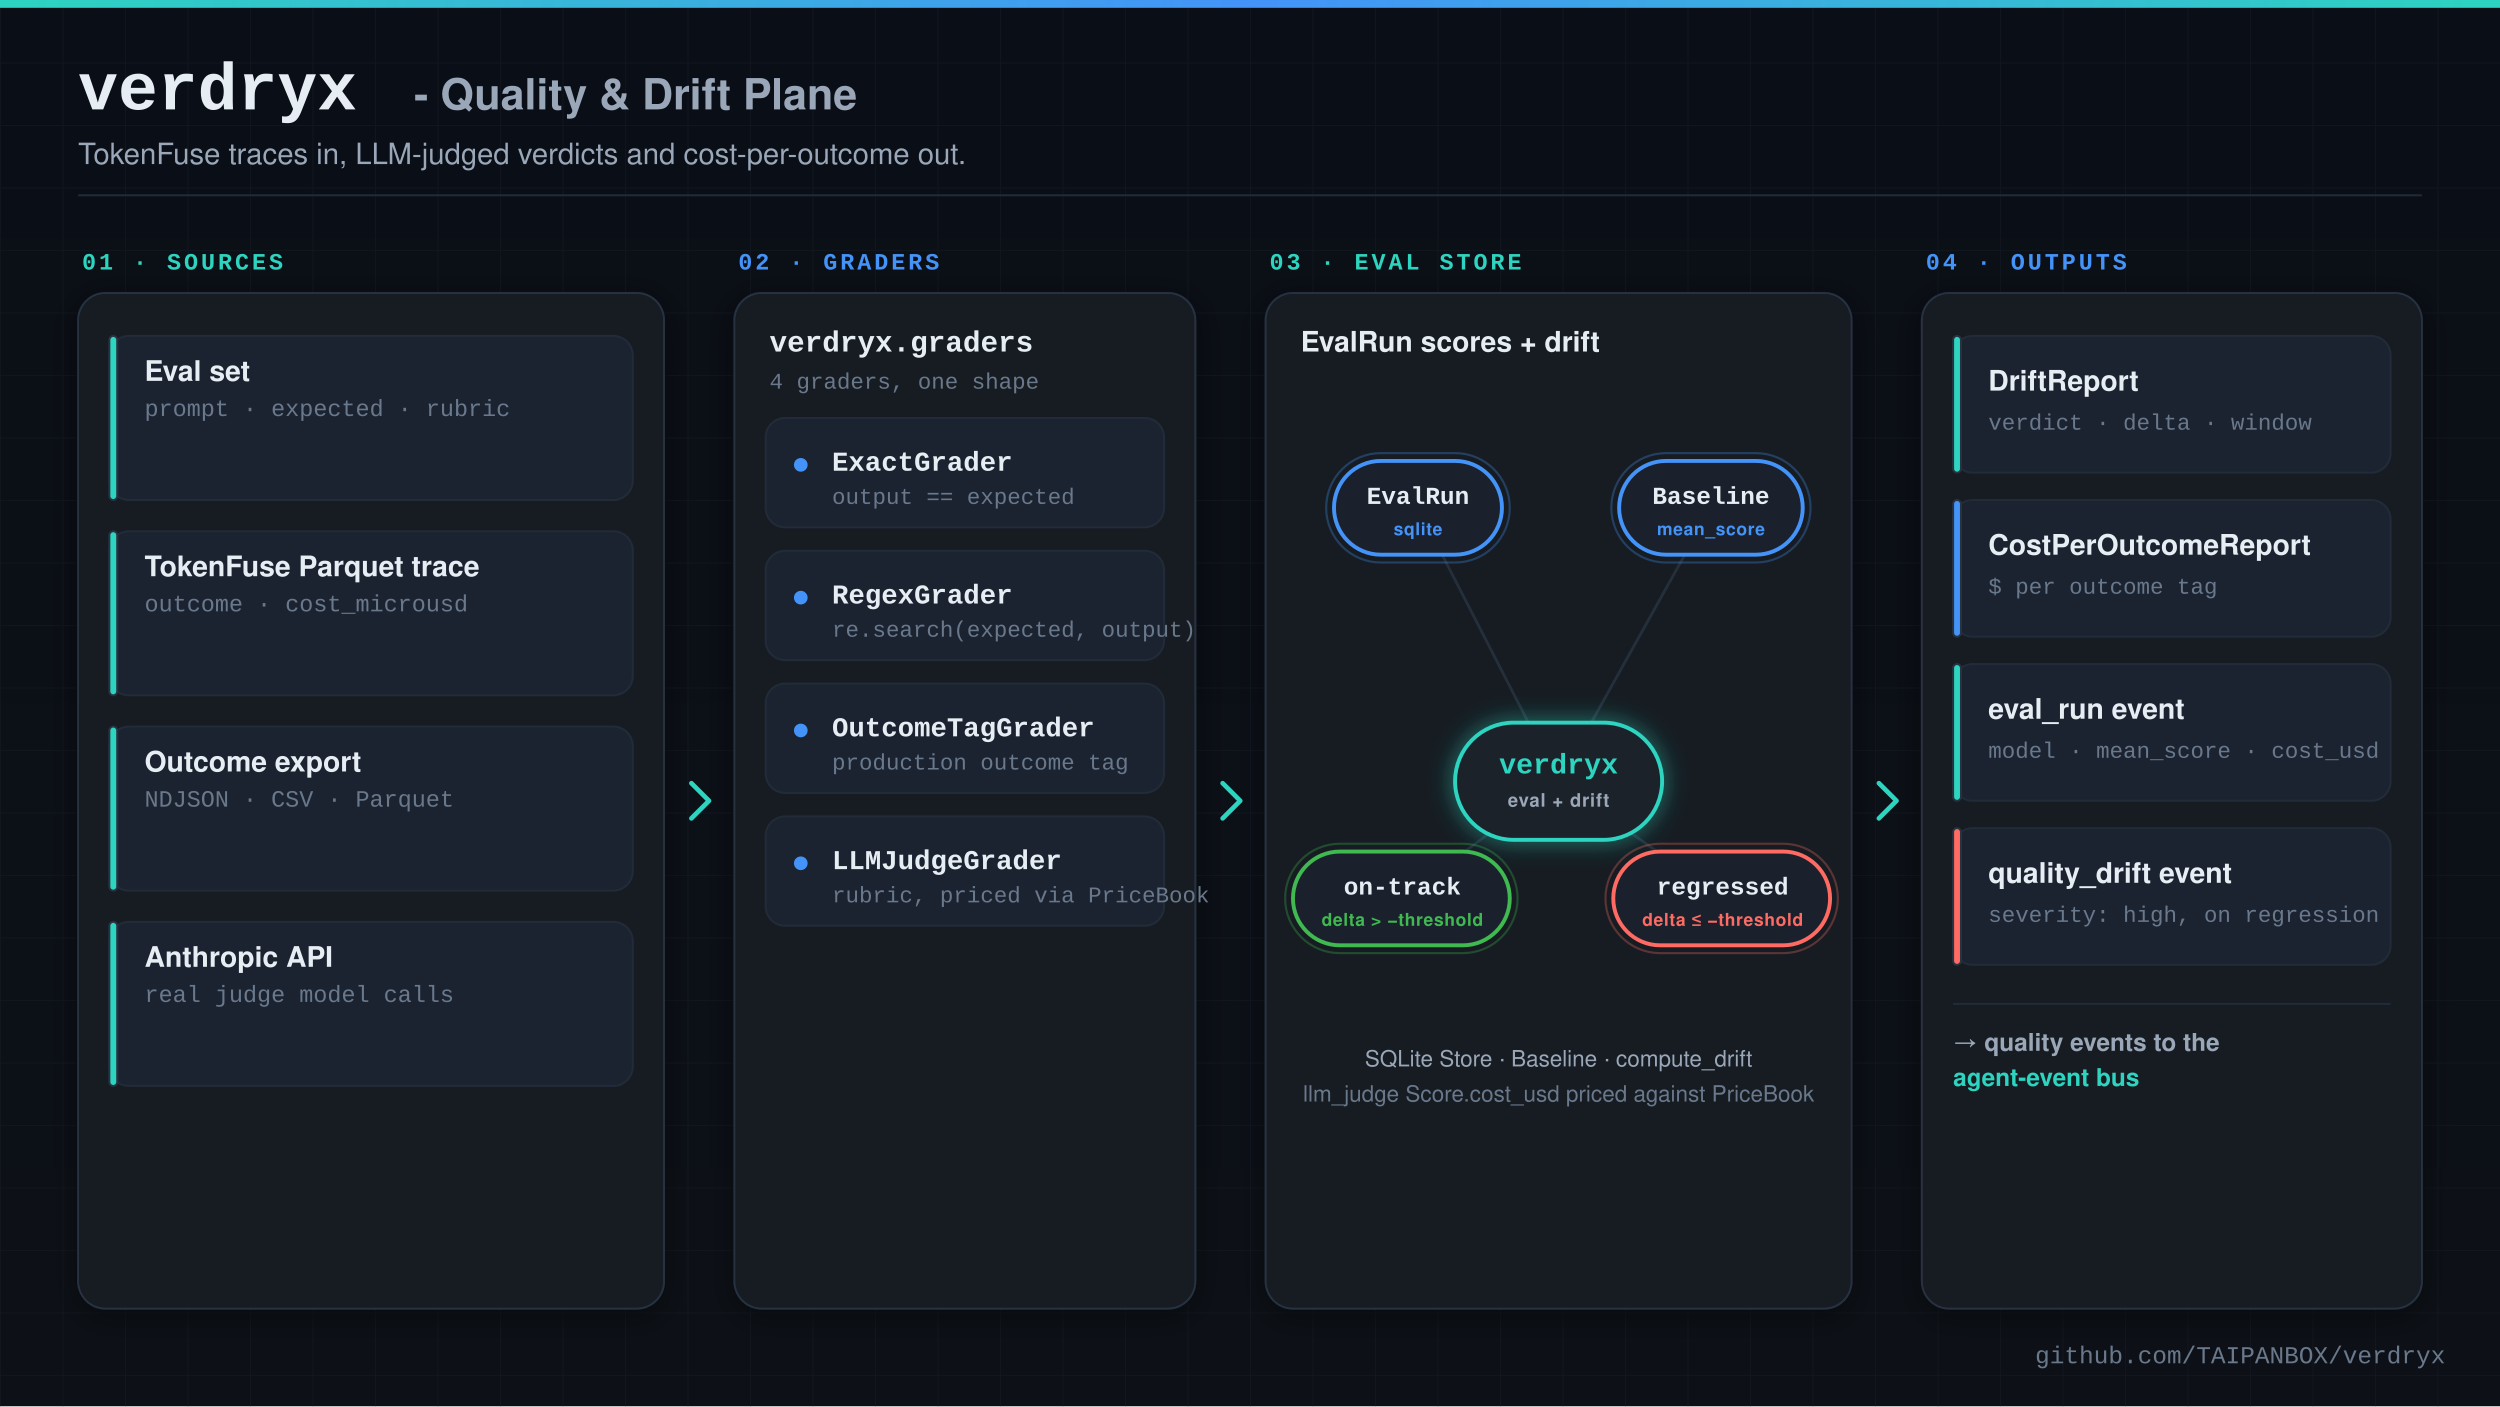
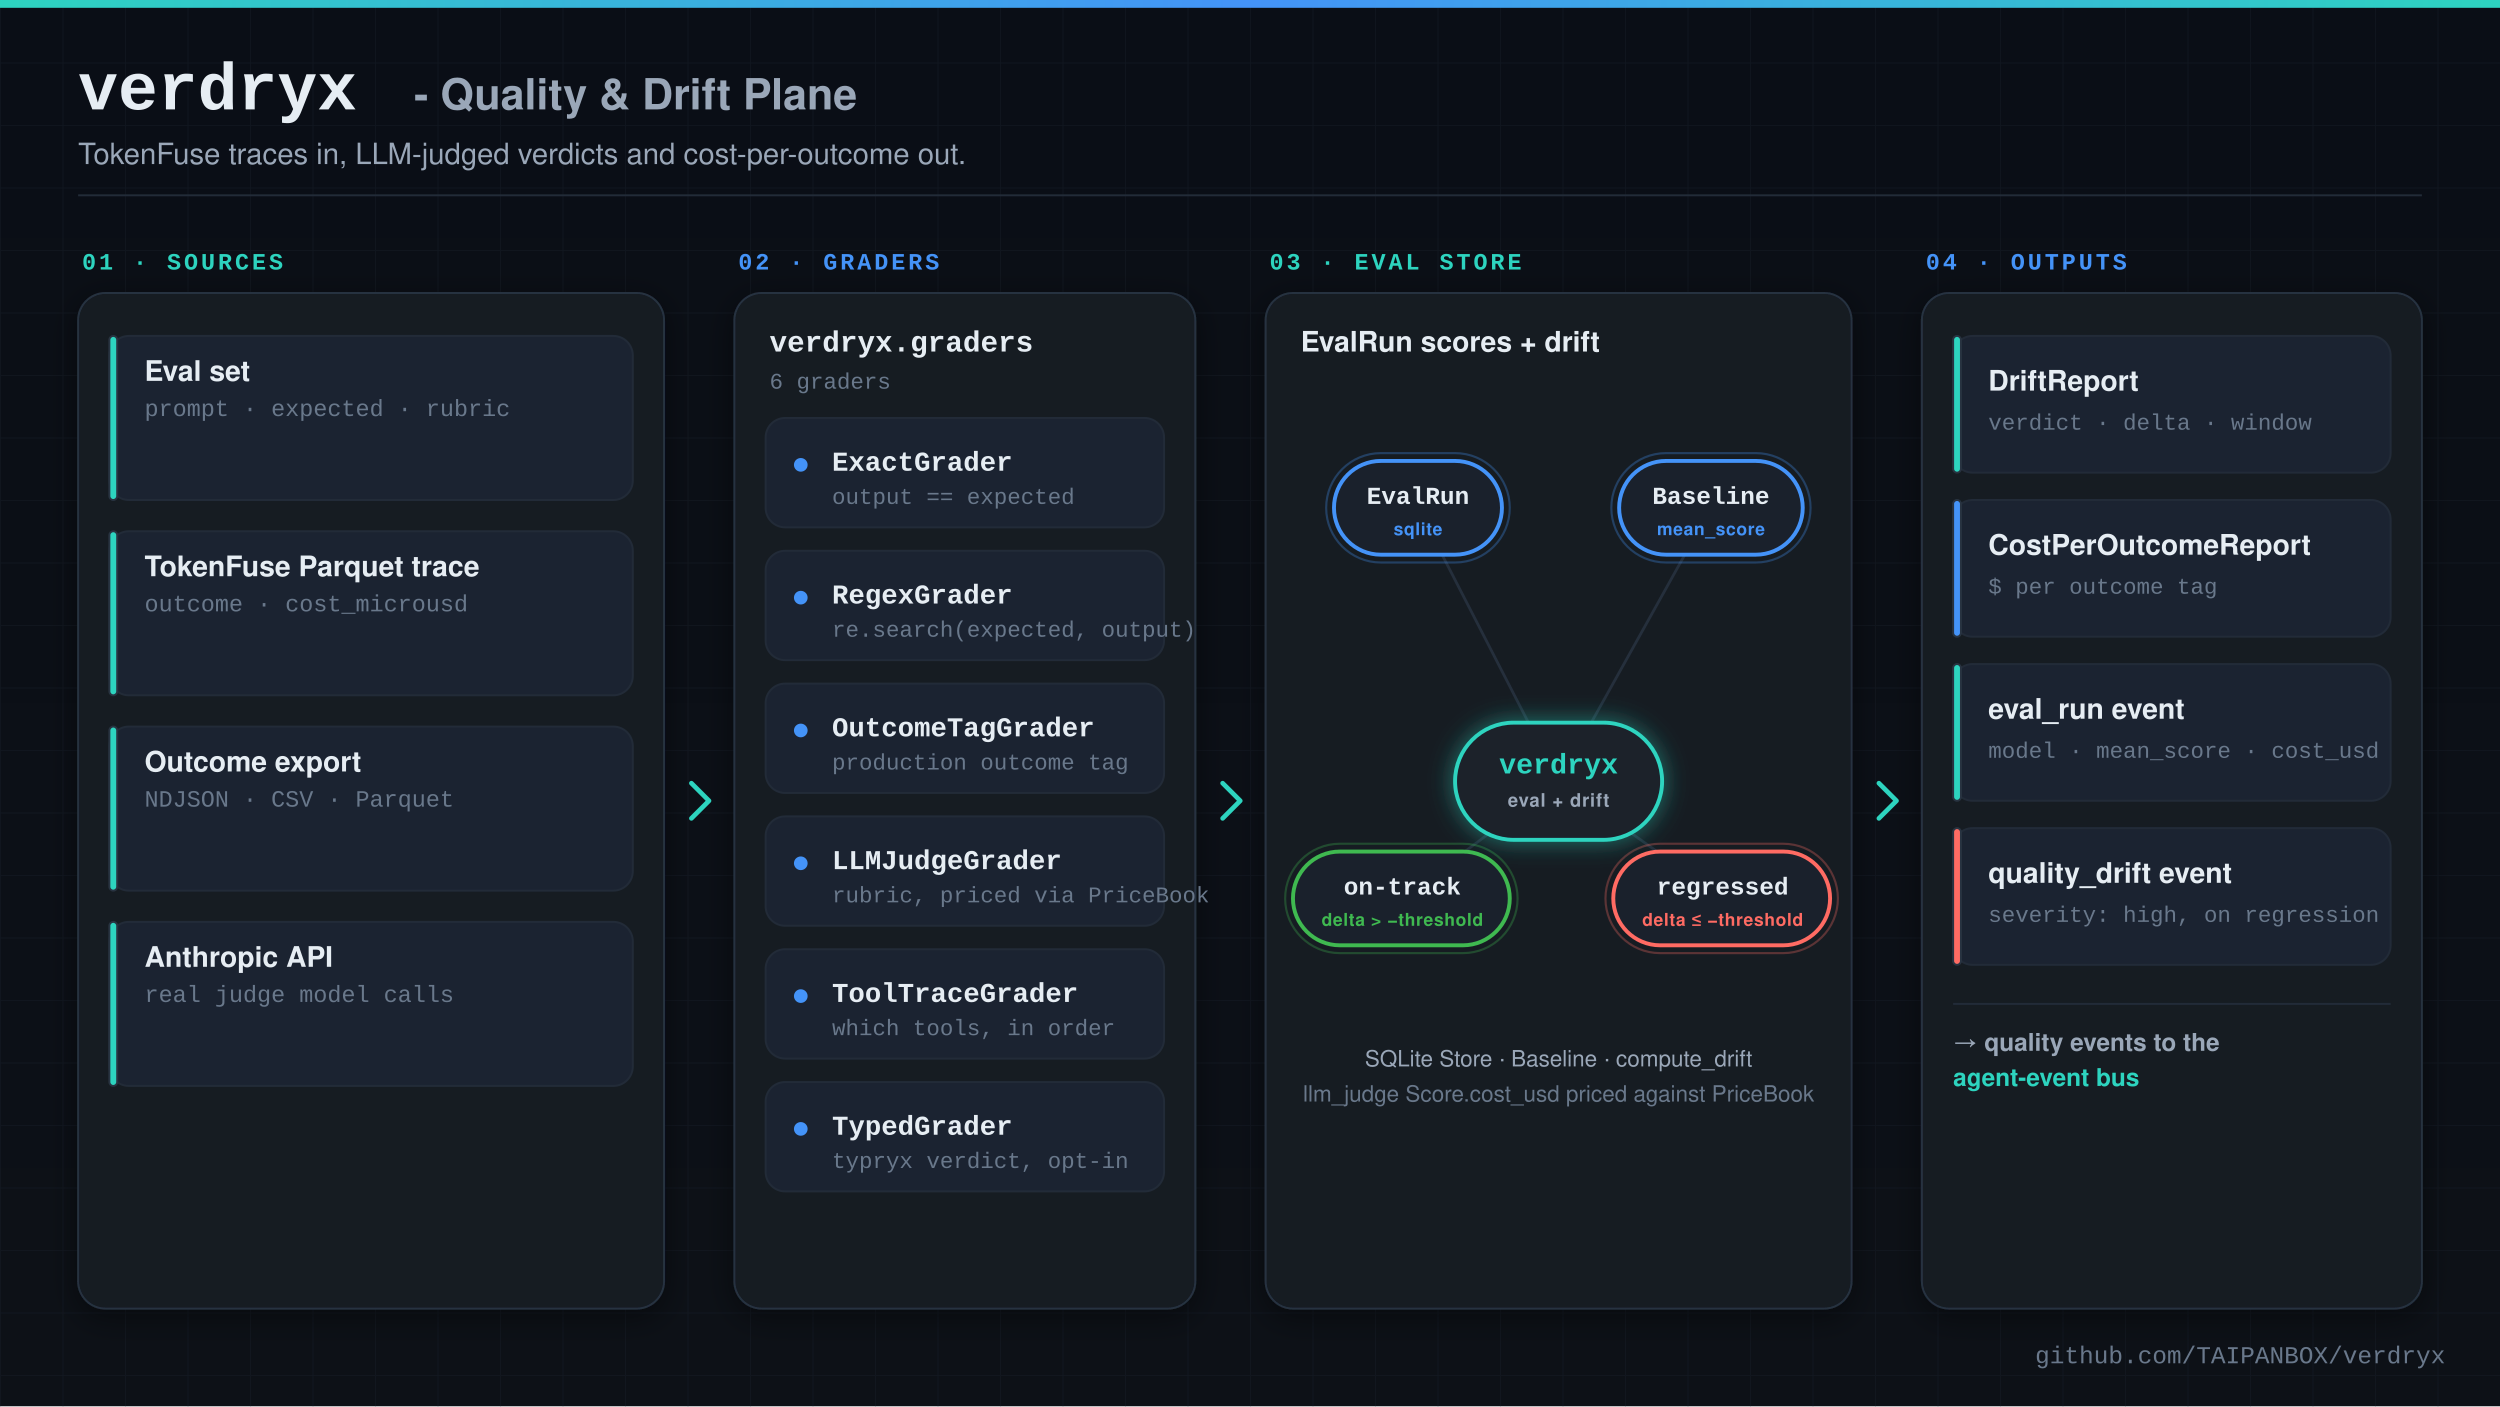
<svg xmlns="http://www.w3.org/2000/svg" width="1280" height="720" viewBox="0 0 1280 720" font-family="'Segoe UI', system-ui, -apple-system, Helvetica, Arial, sans-serif">
  <defs>
    <linearGradient id="bg" x1="0" y1="0" x2="0" y2="1">
      <stop offset="0" stop-color="#0a0e16" />
      <stop offset="1" stop-color="#0d1117" />
    </linearGradient>
    <linearGradient id="accent" x1="0" y1="0" x2="1" y2="0">
      <stop offset="0" stop-color="#2dd4bf" />
      <stop offset="0.5" stop-color="#4493f8" />
      <stop offset="1" stop-color="#2dd4bf" />
    </linearGradient>
    <pattern id="grid" width="32" height="32" patternUnits="userSpaceOnUse">
      <path d="M 32 0 L 0 0 0 32" fill="none" stroke="#161d27" stroke-width="1" />
    </pattern>
    <filter id="soft" x="-20%" y="-20%" width="140%" height="140%">
      <feDropShadow dx="0" dy="4" stdDeviation="8" flood-color="#000000" flood-opacity="0.45" />
    </filter>
    <filter id="glow" x="-60%" y="-60%" width="220%" height="220%">
      <feDropShadow dx="0" dy="0" stdDeviation="6" flood-color="#2dd4bf" flood-opacity="0.5" />
    </filter>
  </defs>
  <rect x="0" y="0" width="1280" height="720" fill="url(#bg)" />
  <rect x="0" y="0" width="1280" height="720" fill="url(#grid)" opacity="0.5" />
  <rect x="0" y="0" width="1280" height="4" fill="url(#accent)" />
  <text x="1252" y="698" font-size="12.5" fill="#69788b" font-family="'SF Mono','JetBrains Mono','Fira Code',Menlo,Consolas,'Liberation Mono',monospace" font-weight="400" text-anchor="end">github.com/TAIPANBOX/verdryx</text>
  <text x="40" y="56" font-size="34" fill="#e6edf3" font-family="'SF Mono','JetBrains Mono','Fira Code',Menlo,Consolas,'Liberation Mono',monospace" font-weight="700" text-anchor="start">verdryx</text>
  <text x="212" y="56" font-size="22" fill="#9aa7b8" font-family="'Segoe UI', system-ui, -apple-system, Helvetica, Arial, sans-serif" font-weight="600" text-anchor="start">- Quality &amp; Drift Plane</text>
  <text x="40" y="84" font-size="15" fill="#9aa7b8" font-family="'Segoe UI', system-ui, -apple-system, Helvetica, Arial, sans-serif" font-weight="400" text-anchor="start">TokenFuse traces in, LLM-judged verdicts and cost-per-outcome out.</text>
  <line x1="40" y1="100" x2="1240" y2="100" stroke="#222b38" stroke-width="1" />
  <text x="42" y="138" font-size="12" fill="#2dd4bf" font-family="'SF Mono','JetBrains Mono','Fira Code',Menlo,Consolas,'Liberation Mono',monospace" font-weight="700" text-anchor="start" letter-spacing="1.5">01 · SOURCES</text>
  <rect x="40" y="150" width="300" height="520" rx="14" ry="14" fill="#141a23" stroke="#283341" stroke-width="1" filter="url(#soft)" />
  <rect x="56" y="172" width="268" height="84" rx="10" ry="10" fill="#1b2331" stroke="#222b38" stroke-width="1" />
  <rect x="56" y="172" width="4" height="84" rx="2" ry="2" fill="#2dd4bf" stroke="#283341" stroke-width="1" />
  <text x="74" y="195" font-size="14.5" fill="#e6edf3" font-family="'Segoe UI', system-ui, -apple-system, Helvetica, Arial, sans-serif" font-weight="600" text-anchor="start">Eval set</text>
  <text x="74" y="213" font-size="12" fill="#69788b" font-family="'SF Mono','JetBrains Mono','Fira Code',Menlo,Consolas,'Liberation Mono',monospace" font-weight="400" text-anchor="start">prompt · expected · rubric</text>
  <rect x="56" y="272" width="268" height="84" rx="10" ry="10" fill="#1b2331" stroke="#222b38" stroke-width="1" />
  <rect x="56" y="272" width="4" height="84" rx="2" ry="2" fill="#2dd4bf" stroke="#283341" stroke-width="1" />
  <text x="74" y="295" font-size="14.5" fill="#e6edf3" font-family="'Segoe UI', system-ui, -apple-system, Helvetica, Arial, sans-serif" font-weight="600" text-anchor="start">TokenFuse Parquet trace</text>
  <text x="74" y="313" font-size="12" fill="#69788b" font-family="'SF Mono','JetBrains Mono','Fira Code',Menlo,Consolas,'Liberation Mono',monospace" font-weight="400" text-anchor="start">outcome · cost_microusd</text>
  <rect x="56" y="372" width="268" height="84" rx="10" ry="10" fill="#1b2331" stroke="#222b38" stroke-width="1" />
  <rect x="56" y="372" width="4" height="84" rx="2" ry="2" fill="#2dd4bf" stroke="#283341" stroke-width="1" />
  <text x="74" y="395" font-size="14.5" fill="#e6edf3" font-family="'Segoe UI', system-ui, -apple-system, Helvetica, Arial, sans-serif" font-weight="600" text-anchor="start">Outcome export</text>
  <text x="74" y="413" font-size="12" fill="#69788b" font-family="'SF Mono','JetBrains Mono','Fira Code',Menlo,Consolas,'Liberation Mono',monospace" font-weight="400" text-anchor="start">NDJSON · CSV · Parquet</text>
  <rect x="56" y="472" width="268" height="84" rx="10" ry="10" fill="#1b2331" stroke="#222b38" stroke-width="1" />
  <rect x="56" y="472" width="4" height="84" rx="2" ry="2" fill="#2dd4bf" stroke="#283341" stroke-width="1" />
  <text x="74" y="495" font-size="14.5" fill="#e6edf3" font-family="'Segoe UI', system-ui, -apple-system, Helvetica, Arial, sans-serif" font-weight="600" text-anchor="start">Anthropic API</text>
  <text x="74" y="513" font-size="12" fill="#69788b" font-family="'SF Mono','JetBrains Mono','Fira Code',Menlo,Consolas,'Liberation Mono',monospace" font-weight="400" text-anchor="start">real judge model calls</text>
  <text x="378" y="138" font-size="12" fill="#4493f8" font-family="'SF Mono','JetBrains Mono','Fira Code',Menlo,Consolas,'Liberation Mono',monospace" font-weight="700" text-anchor="start" letter-spacing="1.5">02 · GRADERS</text>
  <rect x="376" y="150" width="236" height="520" rx="14" ry="14" fill="#141a23" stroke="#283341" stroke-width="1" filter="url(#soft)" />
  <text x="394" y="180" font-size="15" fill="#e6edf3" font-family="'SF Mono','JetBrains Mono','Fira Code',Menlo,Consolas,'Liberation Mono',monospace" font-weight="700" text-anchor="start">verdryx.graders</text>
-   <text x="394" y="199" font-size="11.5" fill="#69788b" font-family="'SF Mono','JetBrains Mono','Fira Code',Menlo,Consolas,'Liberation Mono',monospace" font-weight="400" text-anchor="start">4 graders, one shape</text>
+   <text x="394" y="199" font-size="11.5" fill="#69788b" font-family="'SF Mono','JetBrains Mono','Fira Code',Menlo,Consolas,'Liberation Mono',monospace" font-weight="400" text-anchor="start">6 graders</text>
  <rect x="392" y="214" width="204" height="56" rx="10" ry="10" fill="#1b2331" stroke="#222b38" stroke-width="1" />
  <circle cx="410" cy="238" r="3.5" fill="#4493f8" />
  <text x="426" y="241" font-size="14" fill="#e6edf3" font-family="'SF Mono','JetBrains Mono','Fira Code',Menlo,Consolas,'Liberation Mono',monospace" font-weight="600" text-anchor="start">ExactGrader</text>
  <text x="426" y="258" font-size="11.5" fill="#69788b" font-family="'SF Mono','JetBrains Mono','Fira Code',Menlo,Consolas,'Liberation Mono',monospace" font-weight="400" text-anchor="start">output == expected</text>
  <rect x="392" y="282" width="204" height="56" rx="10" ry="10" fill="#1b2331" stroke="#222b38" stroke-width="1" />
  <circle cx="410" cy="306" r="3.5" fill="#4493f8" />
  <text x="426" y="309" font-size="14" fill="#e6edf3" font-family="'SF Mono','JetBrains Mono','Fira Code',Menlo,Consolas,'Liberation Mono',monospace" font-weight="600" text-anchor="start">RegexGrader</text>
  <text x="426" y="326" font-size="11.5" fill="#69788b" font-family="'SF Mono','JetBrains Mono','Fira Code',Menlo,Consolas,'Liberation Mono',monospace" font-weight="400" text-anchor="start">re.search(expected, output)</text>
  <rect x="392" y="350" width="204" height="56" rx="10" ry="10" fill="#1b2331" stroke="#222b38" stroke-width="1" />
  <circle cx="410" cy="374" r="3.5" fill="#4493f8" />
  <text x="426" y="377" font-size="14" fill="#e6edf3" font-family="'SF Mono','JetBrains Mono','Fira Code',Menlo,Consolas,'Liberation Mono',monospace" font-weight="600" text-anchor="start">OutcomeTagGrader</text>
  <text x="426" y="394" font-size="11.5" fill="#69788b" font-family="'SF Mono','JetBrains Mono','Fira Code',Menlo,Consolas,'Liberation Mono',monospace" font-weight="400" text-anchor="start">production outcome tag</text>
  <rect x="392" y="418" width="204" height="56" rx="10" ry="10" fill="#1b2331" stroke="#222b38" stroke-width="1" />
  <circle cx="410" cy="442" r="3.5" fill="#4493f8" />
  <text x="426" y="445" font-size="14" fill="#e6edf3" font-family="'SF Mono','JetBrains Mono','Fira Code',Menlo,Consolas,'Liberation Mono',monospace" font-weight="600" text-anchor="start">LLMJudgeGrader</text>
  <text x="426" y="462" font-size="11.5" fill="#69788b" font-family="'SF Mono','JetBrains Mono','Fira Code',Menlo,Consolas,'Liberation Mono',monospace" font-weight="400" text-anchor="start">rubric, priced via PriceBook</text>
+   <rect x="392" y="486" width="204" height="56" rx="10" ry="10" fill="#1b2331" stroke="#222b38" stroke-width="1" />
+   <circle cx="410" cy="510" r="3.5" fill="#4493f8" />
+   <text x="426" y="513" font-size="14" fill="#e6edf3" font-family="'SF Mono','JetBrains Mono','Fira Code',Menlo,Consolas,'Liberation Mono',monospace" font-weight="600" text-anchor="start">ToolTraceGrader</text>
+   <text x="426" y="530" font-size="11.5" fill="#69788b" font-family="'SF Mono','JetBrains Mono','Fira Code',Menlo,Consolas,'Liberation Mono',monospace" font-weight="400" text-anchor="start">which tools, in order</text>
+   <rect x="392" y="554" width="204" height="56" rx="10" ry="10" fill="#1b2331" stroke="#222b38" stroke-width="1" />
+   <circle cx="410" cy="578" r="3.5" fill="#4493f8" />
+   <text x="426" y="581" font-size="14" fill="#e6edf3" font-family="'SF Mono','JetBrains Mono','Fira Code',Menlo,Consolas,'Liberation Mono',monospace" font-weight="600" text-anchor="start">TypedGrader</text>
+   <text x="426" y="598" font-size="11.5" fill="#69788b" font-family="'SF Mono','JetBrains Mono','Fira Code',Menlo,Consolas,'Liberation Mono',monospace" font-weight="400" text-anchor="start">typryx verdict, opt-in</text>
  <text x="650" y="138" font-size="12" fill="#2dd4bf" font-family="'SF Mono','JetBrains Mono','Fira Code',Menlo,Consolas,'Liberation Mono',monospace" font-weight="700" text-anchor="start" letter-spacing="1.5">03 · EVAL STORE</text>
  <rect x="648" y="150" width="300" height="520" rx="14" ry="14" fill="#141a23" stroke="#283341" stroke-width="1" filter="url(#soft)" />
  <text x="666" y="180" font-size="14.5" fill="#e6edf3" font-family="'Segoe UI', system-ui, -apple-system, Helvetica, Arial, sans-serif" font-weight="700" text-anchor="start">EvalRun scores + drift</text>
  <line x1="798" y1="400" x2="726" y2="260" stroke="#283341" stroke-width="1.4" opacity="0.85" />
  <line x1="798" y1="400" x2="876" y2="260" stroke="#283341" stroke-width="1.4" opacity="0.85" />
  <line x1="798" y1="400" x2="718" y2="460" stroke="#283341" stroke-width="1.4" opacity="0.85" />
  <line x1="798" y1="400" x2="882" y2="460" stroke="#283341" stroke-width="1.4" opacity="0.85" />
  <rect x="679" y="232" width="94" height="56" rx="28" ry="28" fill="none" stroke="#4493f8" stroke-width="1.1" opacity="0.3" />
  <rect x="683" y="236" width="86" height="48" rx="24" ry="24" fill="#1a212c" stroke="#4493f8" stroke-width="2" />
  <text x="726" y="258" font-size="12.5" fill="#e6edf3" font-family="'SF Mono','JetBrains Mono','Fira Code',Menlo,Consolas,'Liberation Mono',monospace" font-weight="700" text-anchor="middle">EvalRun</text>
  <text x="726" y="274" font-size="9" fill="#4493f8" font-family="'Segoe UI', system-ui, -apple-system, Helvetica, Arial, sans-serif" font-weight="700" text-anchor="middle" letter-spacing="0.3">sqlite</text>
  <rect x="825" y="232" width="102" height="56" rx="28" ry="28" fill="none" stroke="#4493f8" stroke-width="1.1" opacity="0.3" />
  <rect x="829" y="236" width="94" height="48" rx="24" ry="24" fill="#1a212c" stroke="#4493f8" stroke-width="2" />
  <text x="876" y="258" font-size="12.5" fill="#e6edf3" font-family="'SF Mono','JetBrains Mono','Fira Code',Menlo,Consolas,'Liberation Mono',monospace" font-weight="700" text-anchor="middle">Baseline</text>
  <text x="876" y="274" font-size="9" fill="#4493f8" font-family="'Segoe UI', system-ui, -apple-system, Helvetica, Arial, sans-serif" font-weight="700" text-anchor="middle" letter-spacing="0.3">mean_score</text>
  <rect x="658" y="432" width="119" height="56" rx="28" ry="28" fill="none" stroke="#3fb950" stroke-width="1.1" opacity="0.3" />
  <rect x="662" y="436" width="111" height="48" rx="24" ry="24" fill="#1a212c" stroke="#3fb950" stroke-width="2" />
  <text x="718" y="458" font-size="12.5" fill="#e6edf3" font-family="'SF Mono','JetBrains Mono','Fira Code',Menlo,Consolas,'Liberation Mono',monospace" font-weight="700" text-anchor="middle">on-track</text>
  <text x="718" y="474" font-size="9" fill="#3fb950" font-family="'Segoe UI', system-ui, -apple-system, Helvetica, Arial, sans-serif" font-weight="700" text-anchor="middle" letter-spacing="0.3">delta &gt; −threshold</text>
  <rect x="822" y="432" width="119" height="56" rx="28" ry="28" fill="none" stroke="#ff6b63" stroke-width="1.1" opacity="0.3" />
  <rect x="826" y="436" width="111" height="48" rx="24" ry="24" fill="#1a212c" stroke="#ff6b63" stroke-width="2" />
  <text x="882" y="458" font-size="12.5" fill="#e6edf3" font-family="'SF Mono','JetBrains Mono','Fira Code',Menlo,Consolas,'Liberation Mono',monospace" font-weight="700" text-anchor="middle">regressed</text>
  <text x="882" y="474" font-size="9" fill="#ff6b63" font-family="'Segoe UI', system-ui, -apple-system, Helvetica, Arial, sans-serif" font-weight="700" text-anchor="middle" letter-spacing="0.3">delta ≤ −threshold</text>
  <rect x="745" y="370" width="106" height="60" rx="30" ry="30" fill="#1a212c" stroke="#2dd4bf" stroke-width="2" filter="url(#glow)" />
  <text x="798" y="396" font-size="14.5" fill="#2dd4bf" font-family="'SF Mono','JetBrains Mono','Fira Code',Menlo,Consolas,'Liberation Mono',monospace" font-weight="700" text-anchor="middle">verdryx</text>
  <text x="798" y="413" font-size="9.5" fill="#9aa7b8" font-family="'Segoe UI', system-ui, -apple-system, Helvetica, Arial, sans-serif" font-weight="700" text-anchor="middle" letter-spacing="0.4">eval + drift</text>
  <text x="798" y="546" font-size="11.5" fill="#9aa7b8" font-family="'Segoe UI', system-ui, -apple-system, Helvetica, Arial, sans-serif" font-weight="400" text-anchor="middle">SQLite Store · Baseline · compute_drift</text>
  <text x="798" y="564" font-size="11.5" fill="#69788b" font-family="'Segoe UI', system-ui, -apple-system, Helvetica, Arial, sans-serif" font-weight="400" text-anchor="middle">llm_judge Score.cost_usd priced against PriceBook</text>
  <text x="986" y="138" font-size="12" fill="#4493f8" font-family="'SF Mono','JetBrains Mono','Fira Code',Menlo,Consolas,'Liberation Mono',monospace" font-weight="700" text-anchor="start" letter-spacing="1.5">04 · OUTPUTS</text>
  <rect x="984" y="150" width="256" height="520" rx="14" ry="14" fill="#141a23" stroke="#283341" stroke-width="1" filter="url(#soft)" />
  <rect x="1000" y="172" width="224" height="70" rx="10" ry="10" fill="#1b2331" stroke="#222b38" stroke-width="1" />
  <rect x="1000" y="172" width="4" height="70" rx="2" ry="2" fill="#2dd4bf" stroke="#283341" stroke-width="1" />
  <text x="1018" y="200" font-size="14.5" fill="#e6edf3" font-family="'Segoe UI', system-ui, -apple-system, Helvetica, Arial, sans-serif" font-weight="600" text-anchor="start">DriftReport</text>
  <text x="1018" y="220" font-size="11.5" fill="#69788b" font-family="'SF Mono','JetBrains Mono','Fira Code',Menlo,Consolas,'Liberation Mono',monospace" font-weight="400" text-anchor="start">verdict · delta · window</text>
  <rect x="1000" y="256" width="224" height="70" rx="10" ry="10" fill="#1b2331" stroke="#222b38" stroke-width="1" />
  <rect x="1000" y="256" width="4" height="70" rx="2" ry="2" fill="#4493f8" stroke="#283341" stroke-width="1" />
  <text x="1018" y="284" font-size="14.5" fill="#e6edf3" font-family="'Segoe UI', system-ui, -apple-system, Helvetica, Arial, sans-serif" font-weight="600" text-anchor="start">CostPerOutcomeReport</text>
  <text x="1018" y="304" font-size="11.5" fill="#69788b" font-family="'SF Mono','JetBrains Mono','Fira Code',Menlo,Consolas,'Liberation Mono',monospace" font-weight="400" text-anchor="start">$ per outcome tag</text>
  <rect x="1000" y="340" width="224" height="70" rx="10" ry="10" fill="#1b2331" stroke="#222b38" stroke-width="1" />
  <rect x="1000" y="340" width="4" height="70" rx="2" ry="2" fill="#2dd4bf" stroke="#283341" stroke-width="1" />
  <text x="1018" y="368" font-size="14.5" fill="#e6edf3" font-family="'Segoe UI', system-ui, -apple-system, Helvetica, Arial, sans-serif" font-weight="600" text-anchor="start">eval_run event</text>
  <text x="1018" y="388" font-size="11.5" fill="#69788b" font-family="'SF Mono','JetBrains Mono','Fira Code',Menlo,Consolas,'Liberation Mono',monospace" font-weight="400" text-anchor="start">model · mean_score · cost_usd</text>
  <rect x="1000" y="424" width="224" height="70" rx="10" ry="10" fill="#1b2331" stroke="#222b38" stroke-width="1" />
  <rect x="1000" y="424" width="4" height="70" rx="2" ry="2" fill="#ff6b63" stroke="#283341" stroke-width="1" />
  <text x="1018" y="452" font-size="14.5" fill="#e6edf3" font-family="'Segoe UI', system-ui, -apple-system, Helvetica, Arial, sans-serif" font-weight="600" text-anchor="start">quality_drift event</text>
  <text x="1018" y="472" font-size="11.5" fill="#69788b" font-family="'SF Mono','JetBrains Mono','Fira Code',Menlo,Consolas,'Liberation Mono',monospace" font-weight="400" text-anchor="start">severity: high, on regression</text>
  <line x1="1000" y1="514" x2="1224" y2="514" stroke="#222b38" stroke-width="1" />
  <text x="1000" y="538" font-size="12.5" fill="#9aa7b8" font-family="'Segoe UI', system-ui, -apple-system, Helvetica, Arial, sans-serif" font-weight="600" text-anchor="start">→ quality events to the</text>
  <text x="1000" y="556" font-size="12.5" fill="#2dd4bf" font-family="'Segoe UI', system-ui, -apple-system, Helvetica, Arial, sans-serif" font-weight="700" text-anchor="start">   agent-event bus</text>
  <path d="M 354 401 L 363 410 L 354 419" fill="none" stroke="#2dd4bf" stroke-width="2.4" stroke-linecap="round" stroke-linejoin="round" />
  <path d="M 626 401 L 635 410 L 626 419" fill="none" stroke="#2dd4bf" stroke-width="2.4" stroke-linecap="round" stroke-linejoin="round" />
  <path d="M 962 401 L 971 410 L 962 419" fill="none" stroke="#2dd4bf" stroke-width="2.4" stroke-linecap="round" stroke-linejoin="round" />
</svg>
